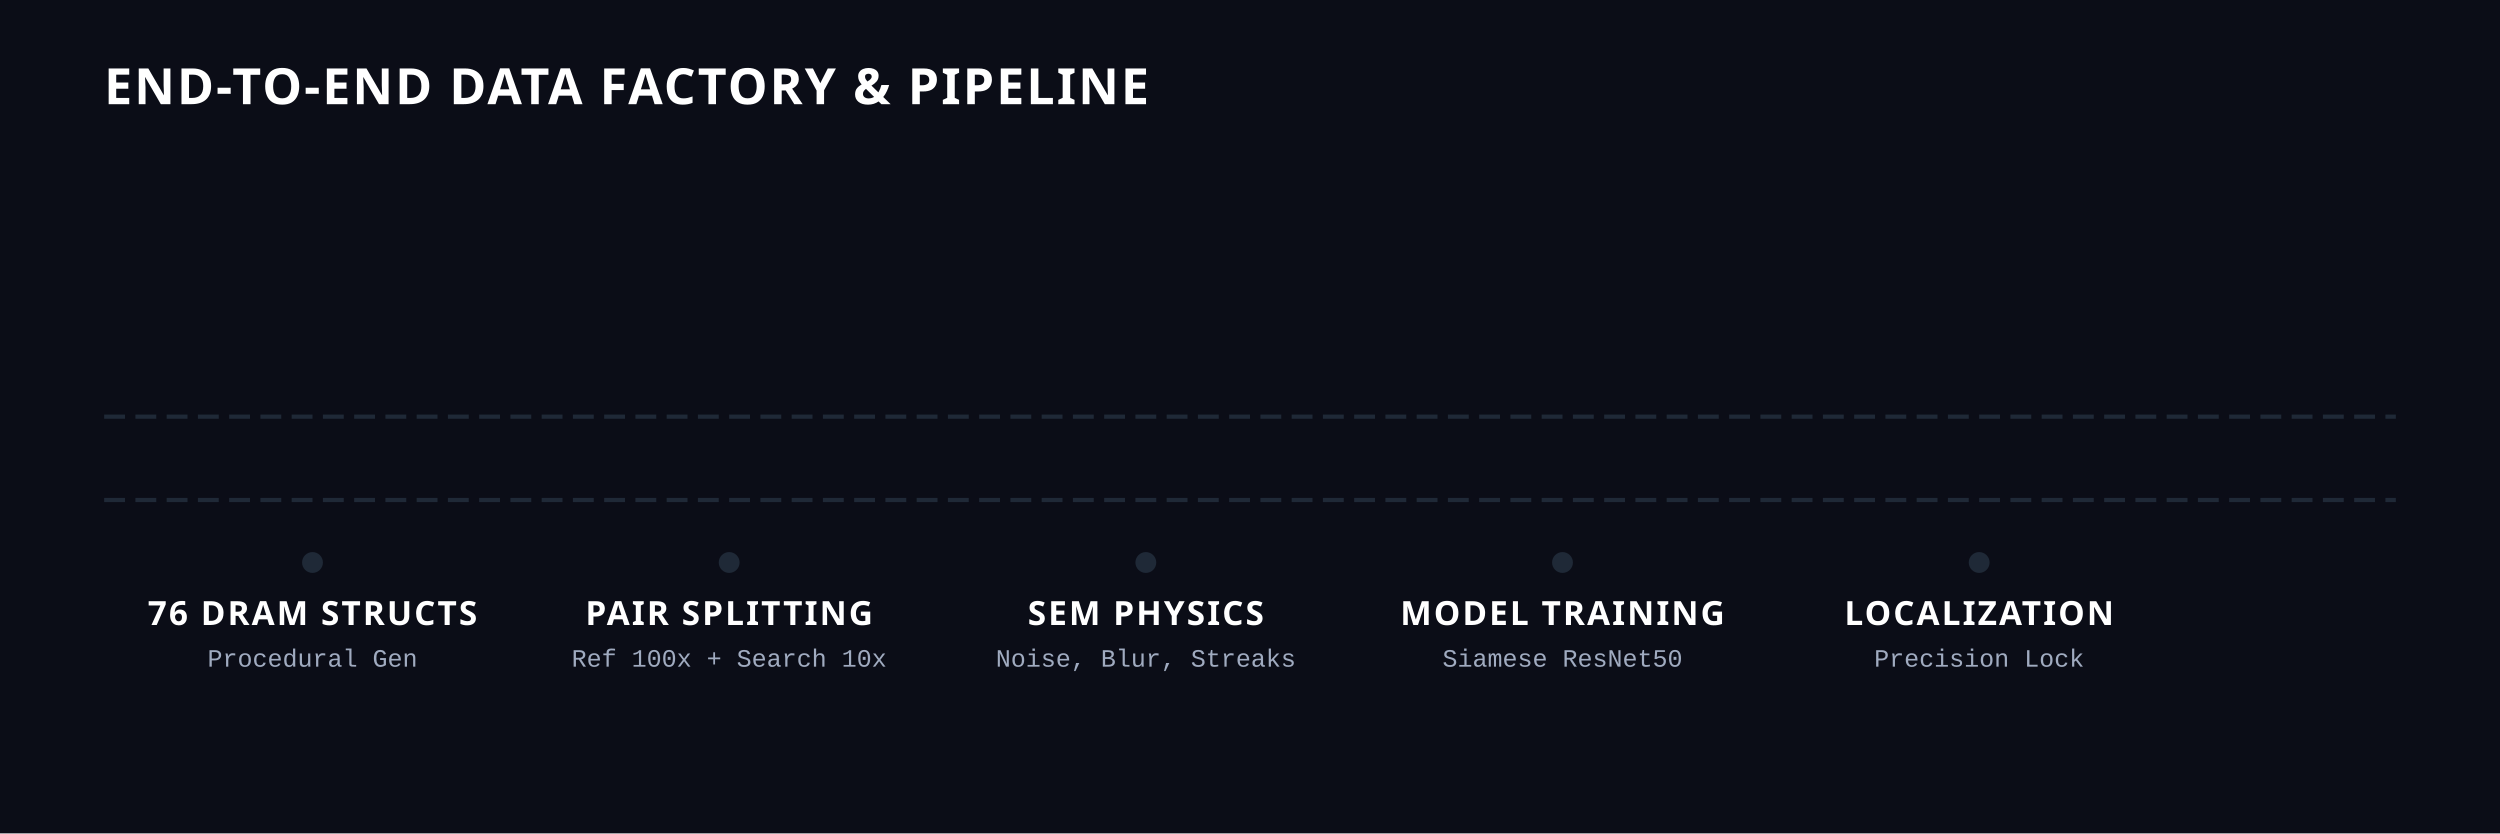
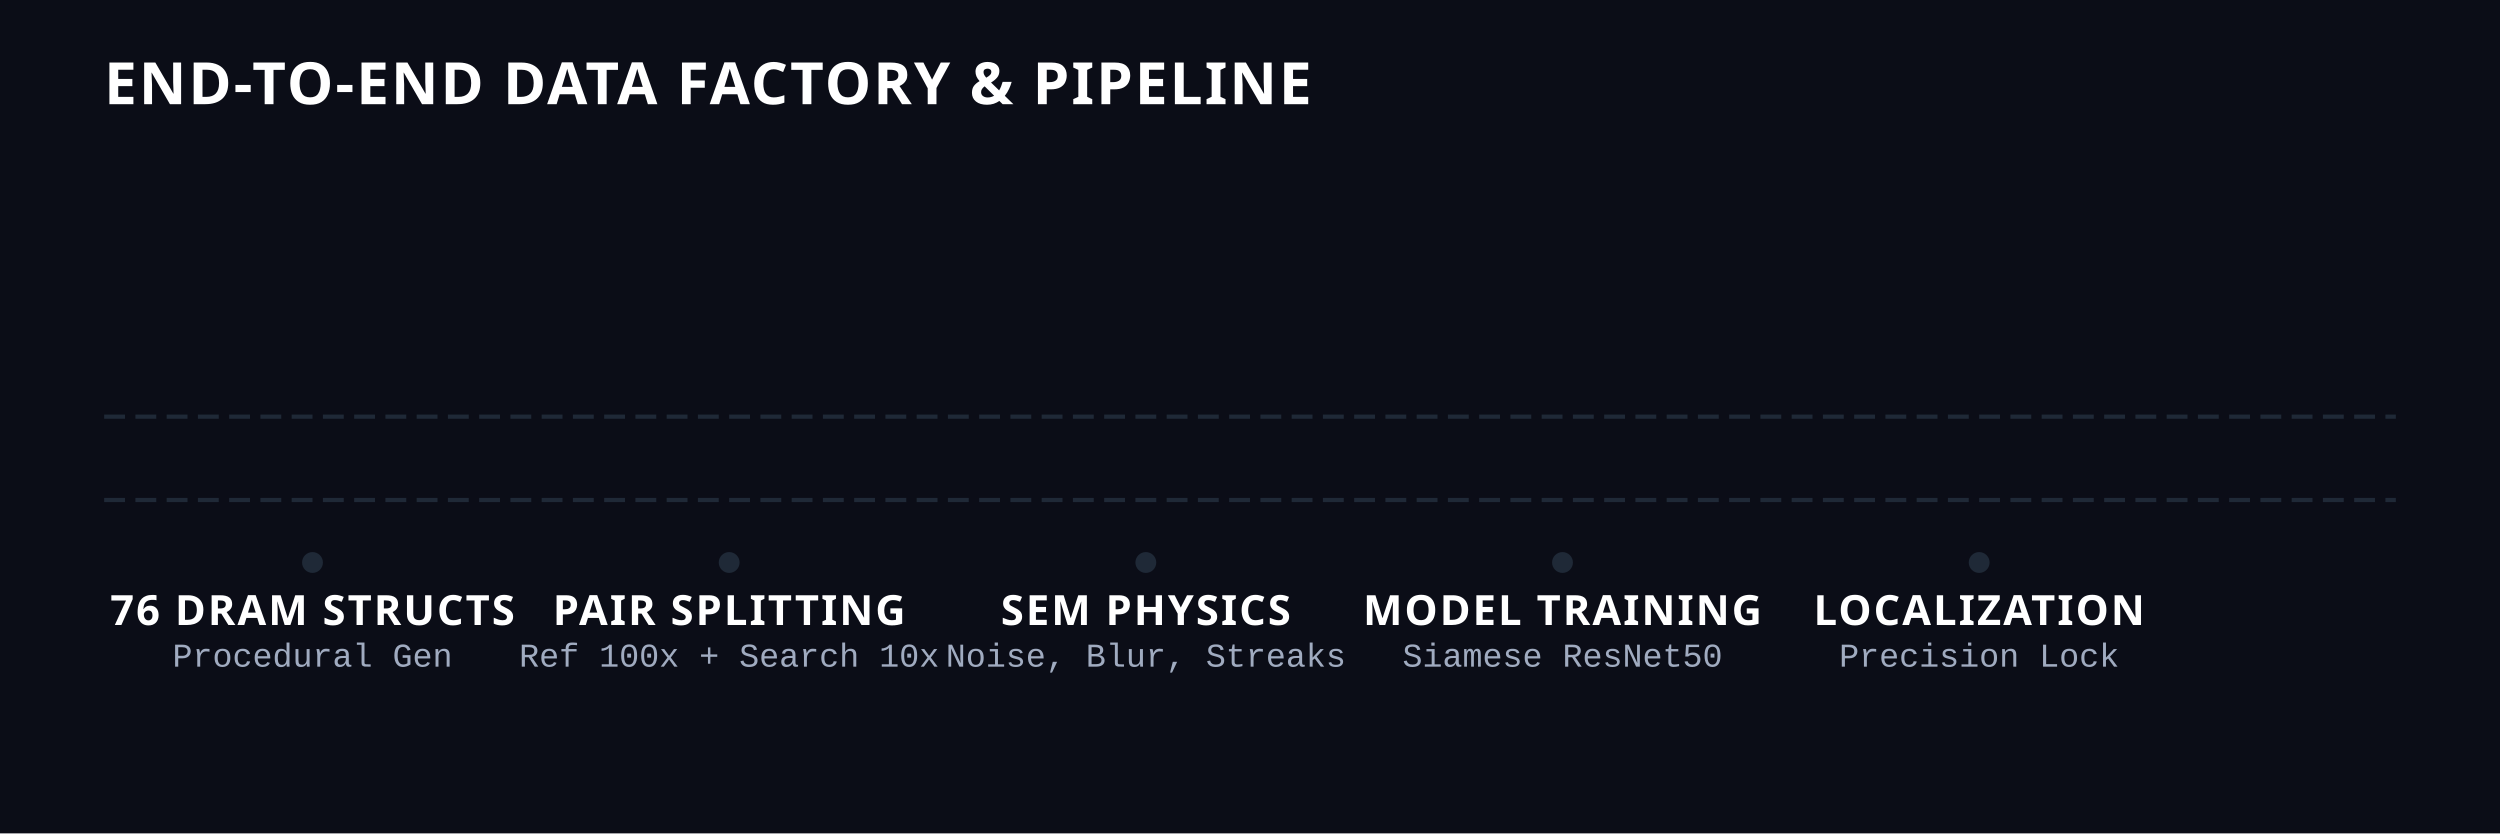
<svg xmlns="http://www.w3.org/2000/svg" viewBox="0 0 1200 400">
  <defs>
    <style>
      .bg { fill: #0B0D17; }
-       .text-title { font-family: 'Segoe UI', system-ui, sans-serif; font-size: 16px; font-weight: 800; fill: #FFFFFF; letter-spacing: 1px; }
-       .text-small { font-family: 'Courier New', monospace; font-size: 12px; fill: #A0ABC0; }
+       .text-title { font-family: 'Segoe UI', system-ui, sans-serif; font-size: 20px; font-weight: 800; fill: #FFFFFF; letter-spacing: 1px; }
+       .text-small { font-family: 'Courier New', monospace; font-size: 16px; fill: #A0ABC0; }
      .text-green { fill: #39FF14; font-weight: bold; }
      
      .box { stroke: #1F2937; stroke-width: 2; fill: #111827; rx: 4; }
      
      /* Conveyor Belt */
      .belt { stroke: #1F2937; stroke-width: 2; stroke-dasharray: 10 5; animation: convey 2s infinite linear; }
      @keyframes convey { 100% { stroke-dashoffset: -15; } }
      
      /* Item moving on the belt */
      .item { animation: moving 16s infinite linear; }
      @keyframes moving {
        0% { transform: translateX(50px); opacity: 0; }
        5% { opacity: 1; transform: translateX(100px); }
        95% { opacity: 1; transform: translateX(1100px); }
        100% { transform: translateX(1150px); opacity: 0; }
      }

      /* Stage Animations */
      /* Stage 1: Raw structures */
      .st1-grid { opacity: 0; animation: s1 16s infinite; }
      @keyframes s1 { 0%, 20% { opacity: 1; } 21%, 100% { opacity: 0; } }
      
      /* Stage 2: Splitting Pair */
      .st2-pair { opacity: 0; animation: s2 16s infinite; }
      @keyframes s2 { 21%, 40% { opacity: 1; } 0%, 20%, 41%, 100% { opacity: 0; } }
      
      /* Stage 3: Degradation */
      .st3-deg { opacity: 0; animation: s3 16s infinite; }
      @keyframes s3 { 41%, 60% { opacity: 1; } 0%, 40%, 61%, 100% { opacity: 0; } }
      
      /* Stage 4: Training/Model */
      .st4-train { opacity: 0; animation: s4 16s infinite; }
      @keyframes s4 { 61%, 80% { opacity: 1; } 0%, 60%, 81%, 100% { opacity: 0; } }
      
      /* Stage 5: Target Lock */
      .st5-lock { opacity: 0; animation: s5 16s infinite; }
      @keyframes s5 { 81%, 95% { opacity: 1; } 0%, 80%, 96%, 100% { opacity: 0; } }

      /* Indicator Lights */
      .light { fill: #1F2937; }
      .l1 { animation: l1-flash 16s infinite; }
      @keyframes l1-flash { 5%, 20% { fill: #00F0FF; } 0%, 4%, 21%, 100% { fill: #1F2937; } }
      .l2 { animation: l2-flash 16s infinite; }
      @keyframes l2-flash { 25%, 40% { fill: #00F0FF; } 0%, 24%, 41%, 100% { fill: #1F2937; } }
      .l3 { animation: l3-flash 16s infinite; }
      @keyframes l3-flash { 45%, 60% { fill: #FF9900; } 0%, 44%, 61%, 100% { fill: #1F2937; } }
      .l4 { animation: l4-flash 16s infinite; }
      @keyframes l4-flash { 65%, 80% { fill: #B026FF; } 0%, 64%, 81%, 100% { fill: #1F2937; } }
      .l5 { animation: l5-flash 16s infinite; }
      @keyframes l5-flash { 85%, 95% { fill: #39FF14; } 0%, 84%, 96%, 100% { fill: #1F2937; } }

    </style>
  </defs>
  <rect class="bg" width="1200" height="400" />
-   <text class="text-title" style="font-size: 24px;" x="50" y="50">END-TO-END DATA FACTORY &amp; PIPELINE</text>
+   <text class="text-title" style="font-size: 28px;" x="50" y="50">END-TO-END DATA FACTORY &amp; PIPELINE</text>
  <line class="belt" x1="50" y1="200" x2="1150" y2="200" />
  <line class="belt" x1="50" y1="240" x2="1150" y2="240" />
  <defs>
    <linearGradient id="grad-wafer" x1="0%" y1="0%" x2="100%" y2="100%">
      <stop offset="0%" stop-color="#0F172A" />
      <stop offset="50%" stop-color="#1E293B" />
      <stop offset="100%" stop-color="#334155" />
    </linearGradient>
    <linearGradient id="grad-ai" x1="0%" y1="0%" x2="100%" y2="100%">
      <stop offset="0%" stop-color="#7C3AED" />
      <stop offset="100%" stop-color="#C084FC" />
    </linearGradient>
    <linearGradient id="grad-lock" x1="0%" y1="0%" x2="100%" y2="100%">
      <stop offset="0%" stop-color="#166534" />
      <stop offset="100%" stop-color="#22C55E" />
    </linearGradient>
    <filter id="glow-green" x="-20%" y="-20%" width="140%" height="140%">
      <feGaussianBlur stdDeviation="4" result="blur" />
      <feComposite in="SourceGraphic" in2="blur" operator="over" />
    </filter>
  </defs>
-   <g class="item" transform="translate(0, 110)">
+   <g class="item" transform="translate(0, 180)">
    <g class="st1-grid">
      <rect x="-40" y="0" width="80" height="80" fill="url(#grad-wafer)" stroke="#00F0FF" stroke-width="2" rx="8" />
      <path d="M-20 20 L20 20 M-20 40 L20 40 M-20 60 L20 60 M-20 20 L-20 60 M0 20 L0 60 M20 20 L20 60" stroke="#00F0FF" stroke-width="2" opacity="0.4" />
      <circle cx="-10" cy="30" r="3" fill="#00F0FF" />
      <circle cx="10" cy="50" r="3" fill="#00F0FF" />
    </g>
    <g class="st2-pair">
      <rect x="-40" y="0" width="80" height="80" fill="url(#grad-wafer)" stroke="#00F0FF" stroke-width="2" rx="8" />
      <rect x="-40" y="-30" width="30" height="30" fill="url(#grad-wafer)" stroke="#39FF14" stroke-width="3" rx="4" />
      <path d="M-25 0 L-25 -15" stroke="#39FF14" stroke-width="2" stroke-dasharray="2 2" />
    </g>
    <g class="st3-deg">
      <rect x="-40" y="0" width="80" height="80" fill="#1E293B" stroke="#FF9900" stroke-width="3" rx="8" stroke-dasharray="4 2" />
      <rect x="-40" y="-30" width="30" height="30" fill="#1E293B" stroke="#FF9900" stroke-width="3" rx="4" stroke-dasharray="4 2" />
      <rect x="-40" y="0" width="80" height="80" fill="rgba(255,153,0,0.2)" rx="8" />
      <circle cx="0" cy="40" r="30" fill="rgba(255,153,0,0.3)" filter="blur(4px)" />
    </g>
    <g class="st4-train">
      <rect x="-40" y="0" width="80" height="80" fill="url(#grad-ai)" stroke="#E879F9" stroke-width="3" rx="16" />
      <path d="M-20 40 L-10 40 L0 30 L0 20 M20 40 L10 40 L0 50 L0 60" stroke="#FFF" stroke-width="2" fill="none" opacity="0.6" />
      <circle cx="0" cy="40" r="8" fill="#FFF" />
-       <text class="text-small" style="fill:#FFF; font-weight:bold; font-size:16px;" x="0" y="-10" text-anchor="middle">AI ENGINE</text>
+       <text class="text-small" style="fill:#FFF; font-weight:bold; font-size: 20px;" x="0" y="-10" text-anchor="middle">AI ENGINE</text>
    </g>
    <g class="st5-lock">
      <rect x="-40" y="0" width="80" height="80" fill="url(#grad-lock)" stroke="#39FF14" stroke-width="4" rx="8" filter="url(#glow-green)" />
      <circle cx="0" cy="40" r="6" fill="#FFF" />
      <line x1="-20" y1="40" x2="20" y2="40" stroke="#FFF" stroke-width="3" />
      <line x1="0" y1="20" x2="0" y2="60" stroke="#FFF" stroke-width="3" />
      <rect x="-30" y="90" width="60" height="20" fill="#0B0D17" stroke="#39FF14" stroke-width="1" rx="2" />
      <text class="text-small text-green" x="0" y="104" text-anchor="middle" font-size="14">(x,y)</text>
    </g>
  </g>
  <g transform="translate(150, 270)">
    <circle class="light l1" cx="0" cy="0" r="5" />
    <text class="text-title" x="0" y="30" text-anchor="middle">76 DRAM STRUCTS</text>
    <text class="text-small" x="0" y="50" text-anchor="middle">Procedural Gen</text>
  </g>
  <g transform="translate(350, 270)">
    <circle class="light l2" cx="0" cy="0" r="5" />
    <text class="text-title" x="0" y="30" text-anchor="middle">PAIR SPLITTING</text>
    <text class="text-small" x="0" y="50" text-anchor="middle">Ref 100x + Search 10x</text>
  </g>
  <g transform="translate(550, 270)">
    <circle class="light l3" cx="0" cy="0" r="5" />
    <text class="text-title" x="0" y="30" text-anchor="middle">SEM PHYSICS</text>
    <text class="text-small" x="0" y="50" text-anchor="middle">Noise, Blur, Streaks</text>
  </g>
  <g transform="translate(750, 270)">
    <circle class="light l4" cx="0" cy="0" r="5" />
    <text class="text-title" x="0" y="30" text-anchor="middle">MODEL TRAINING</text>
    <text class="text-small" x="0" y="50" text-anchor="middle">Siamese ResNet50</text>
  </g>
  <g transform="translate(950, 270)">
    <circle class="light l5" cx="0" cy="0" r="5" />
    <text class="text-title" x="0" y="30" text-anchor="middle">LOCALIZATION</text>
    <text class="text-small" x="0" y="50" text-anchor="middle">Precision Lock</text>
  </g>
</svg>
